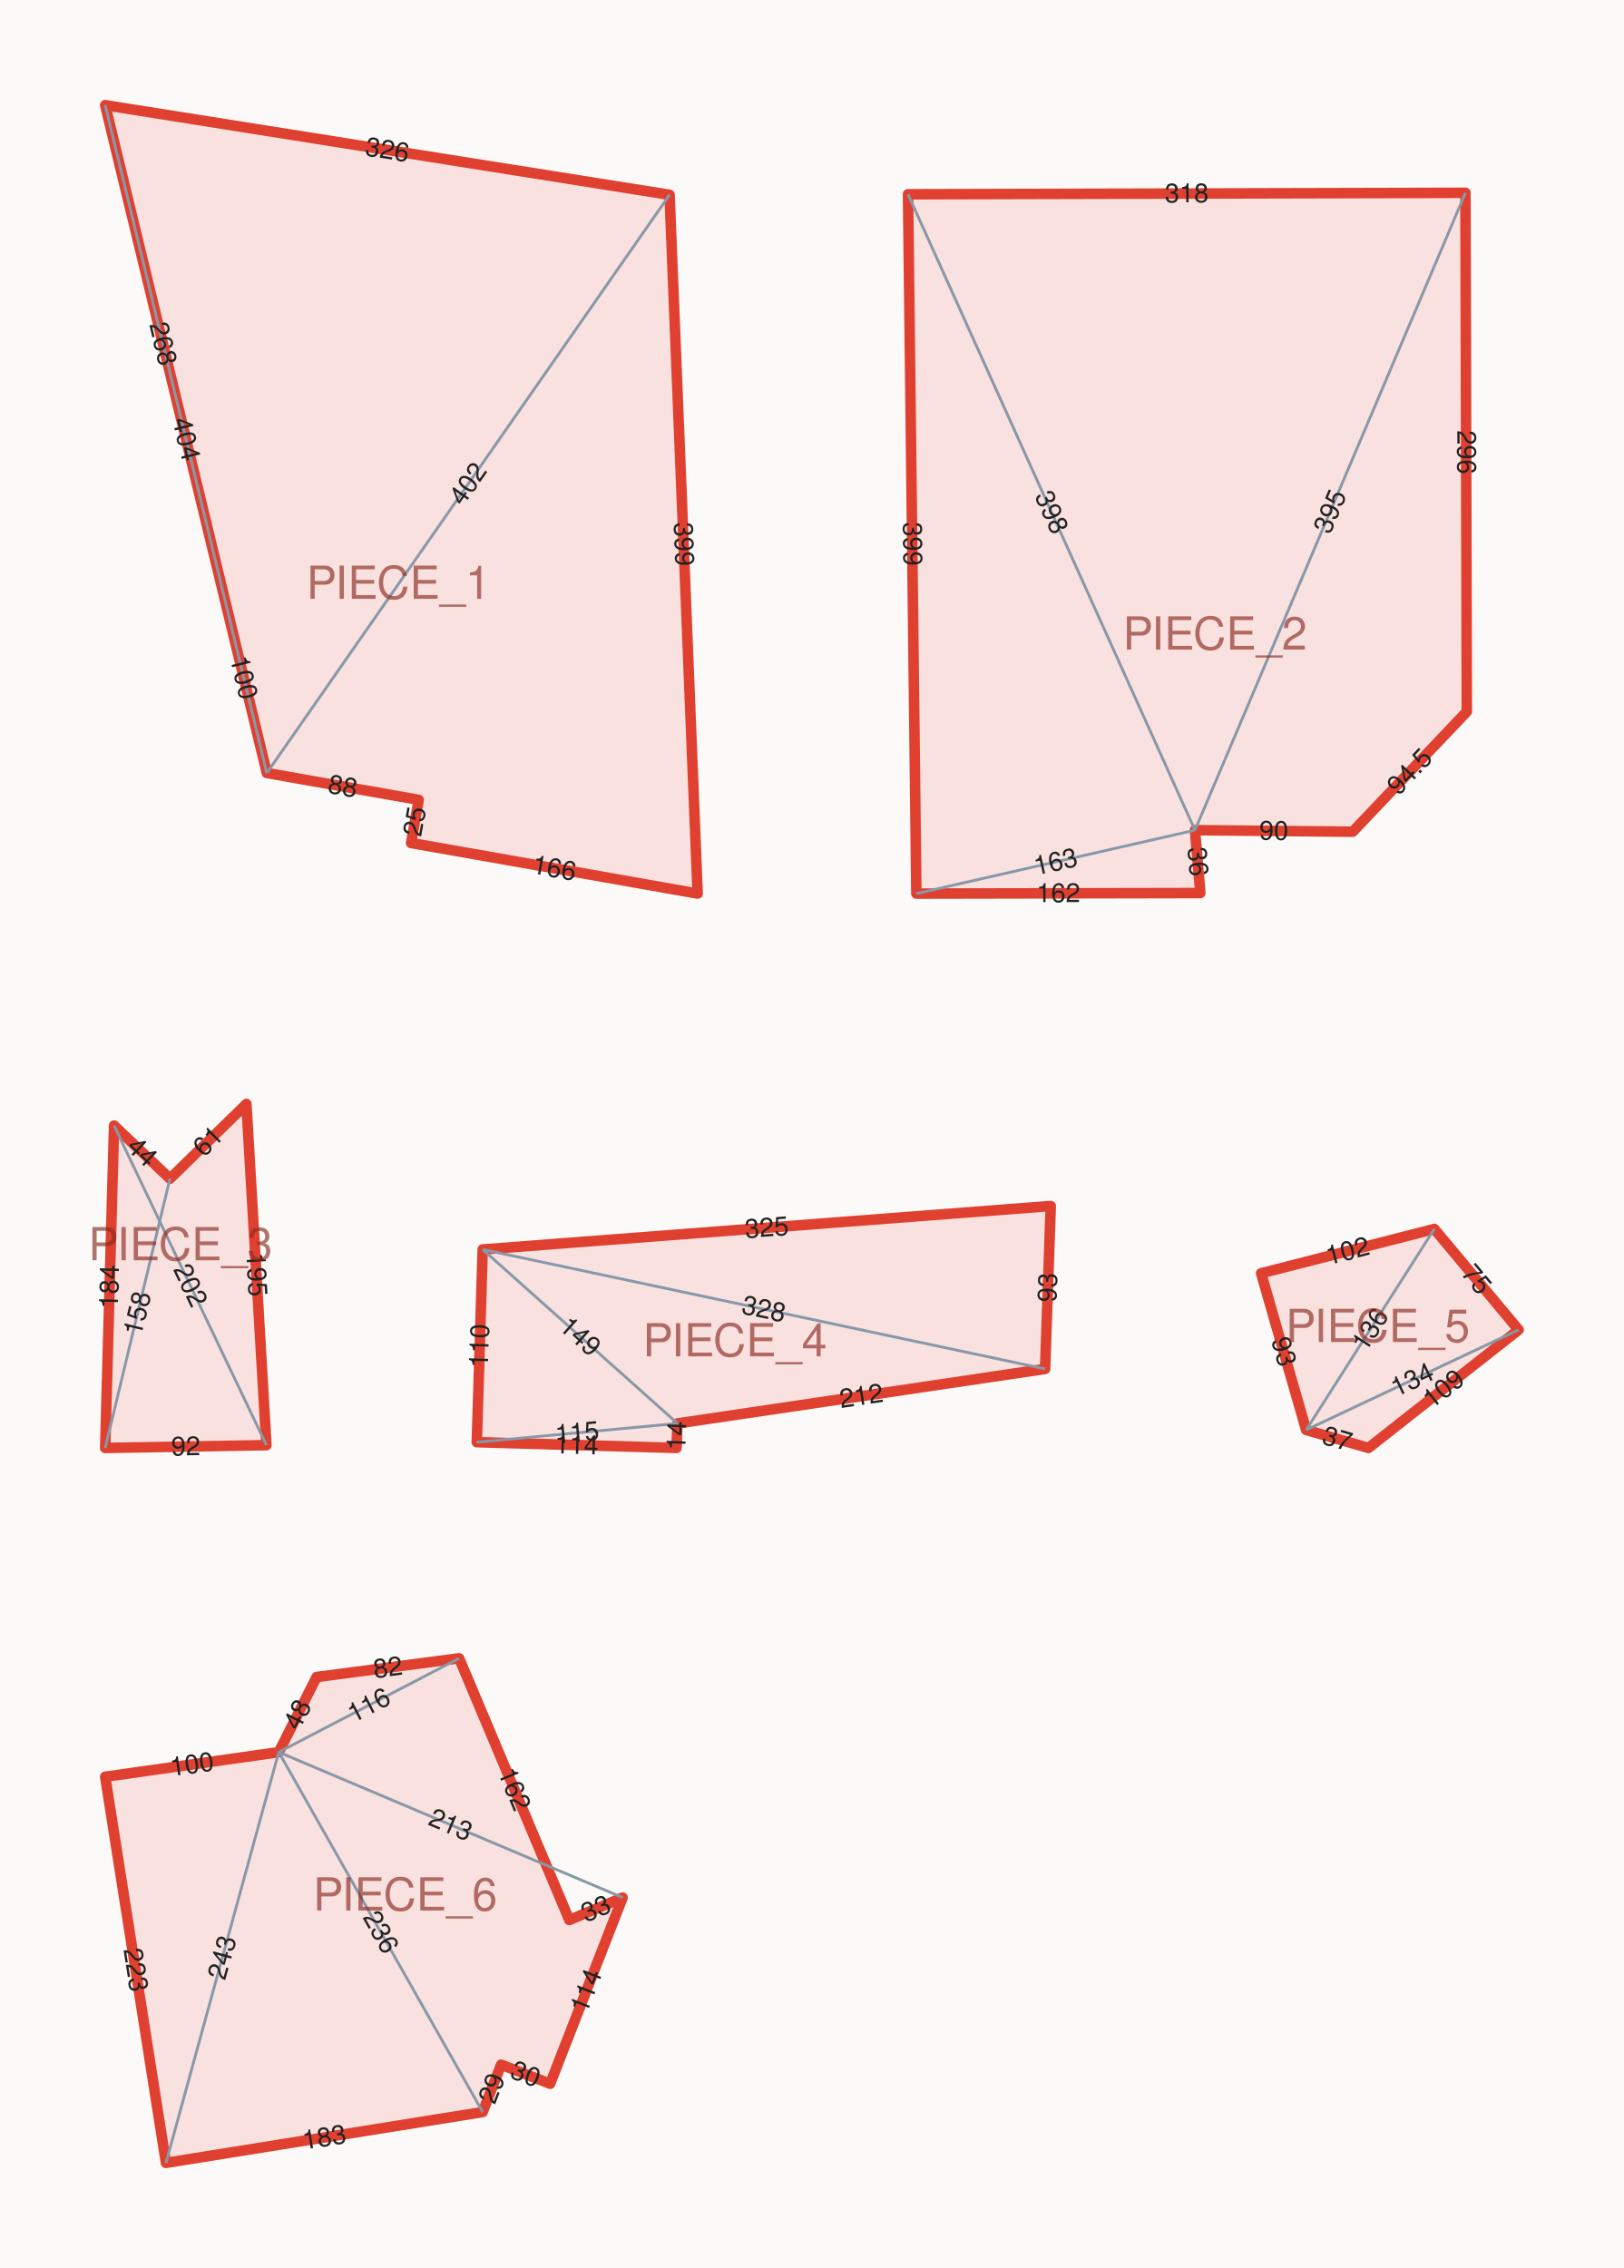
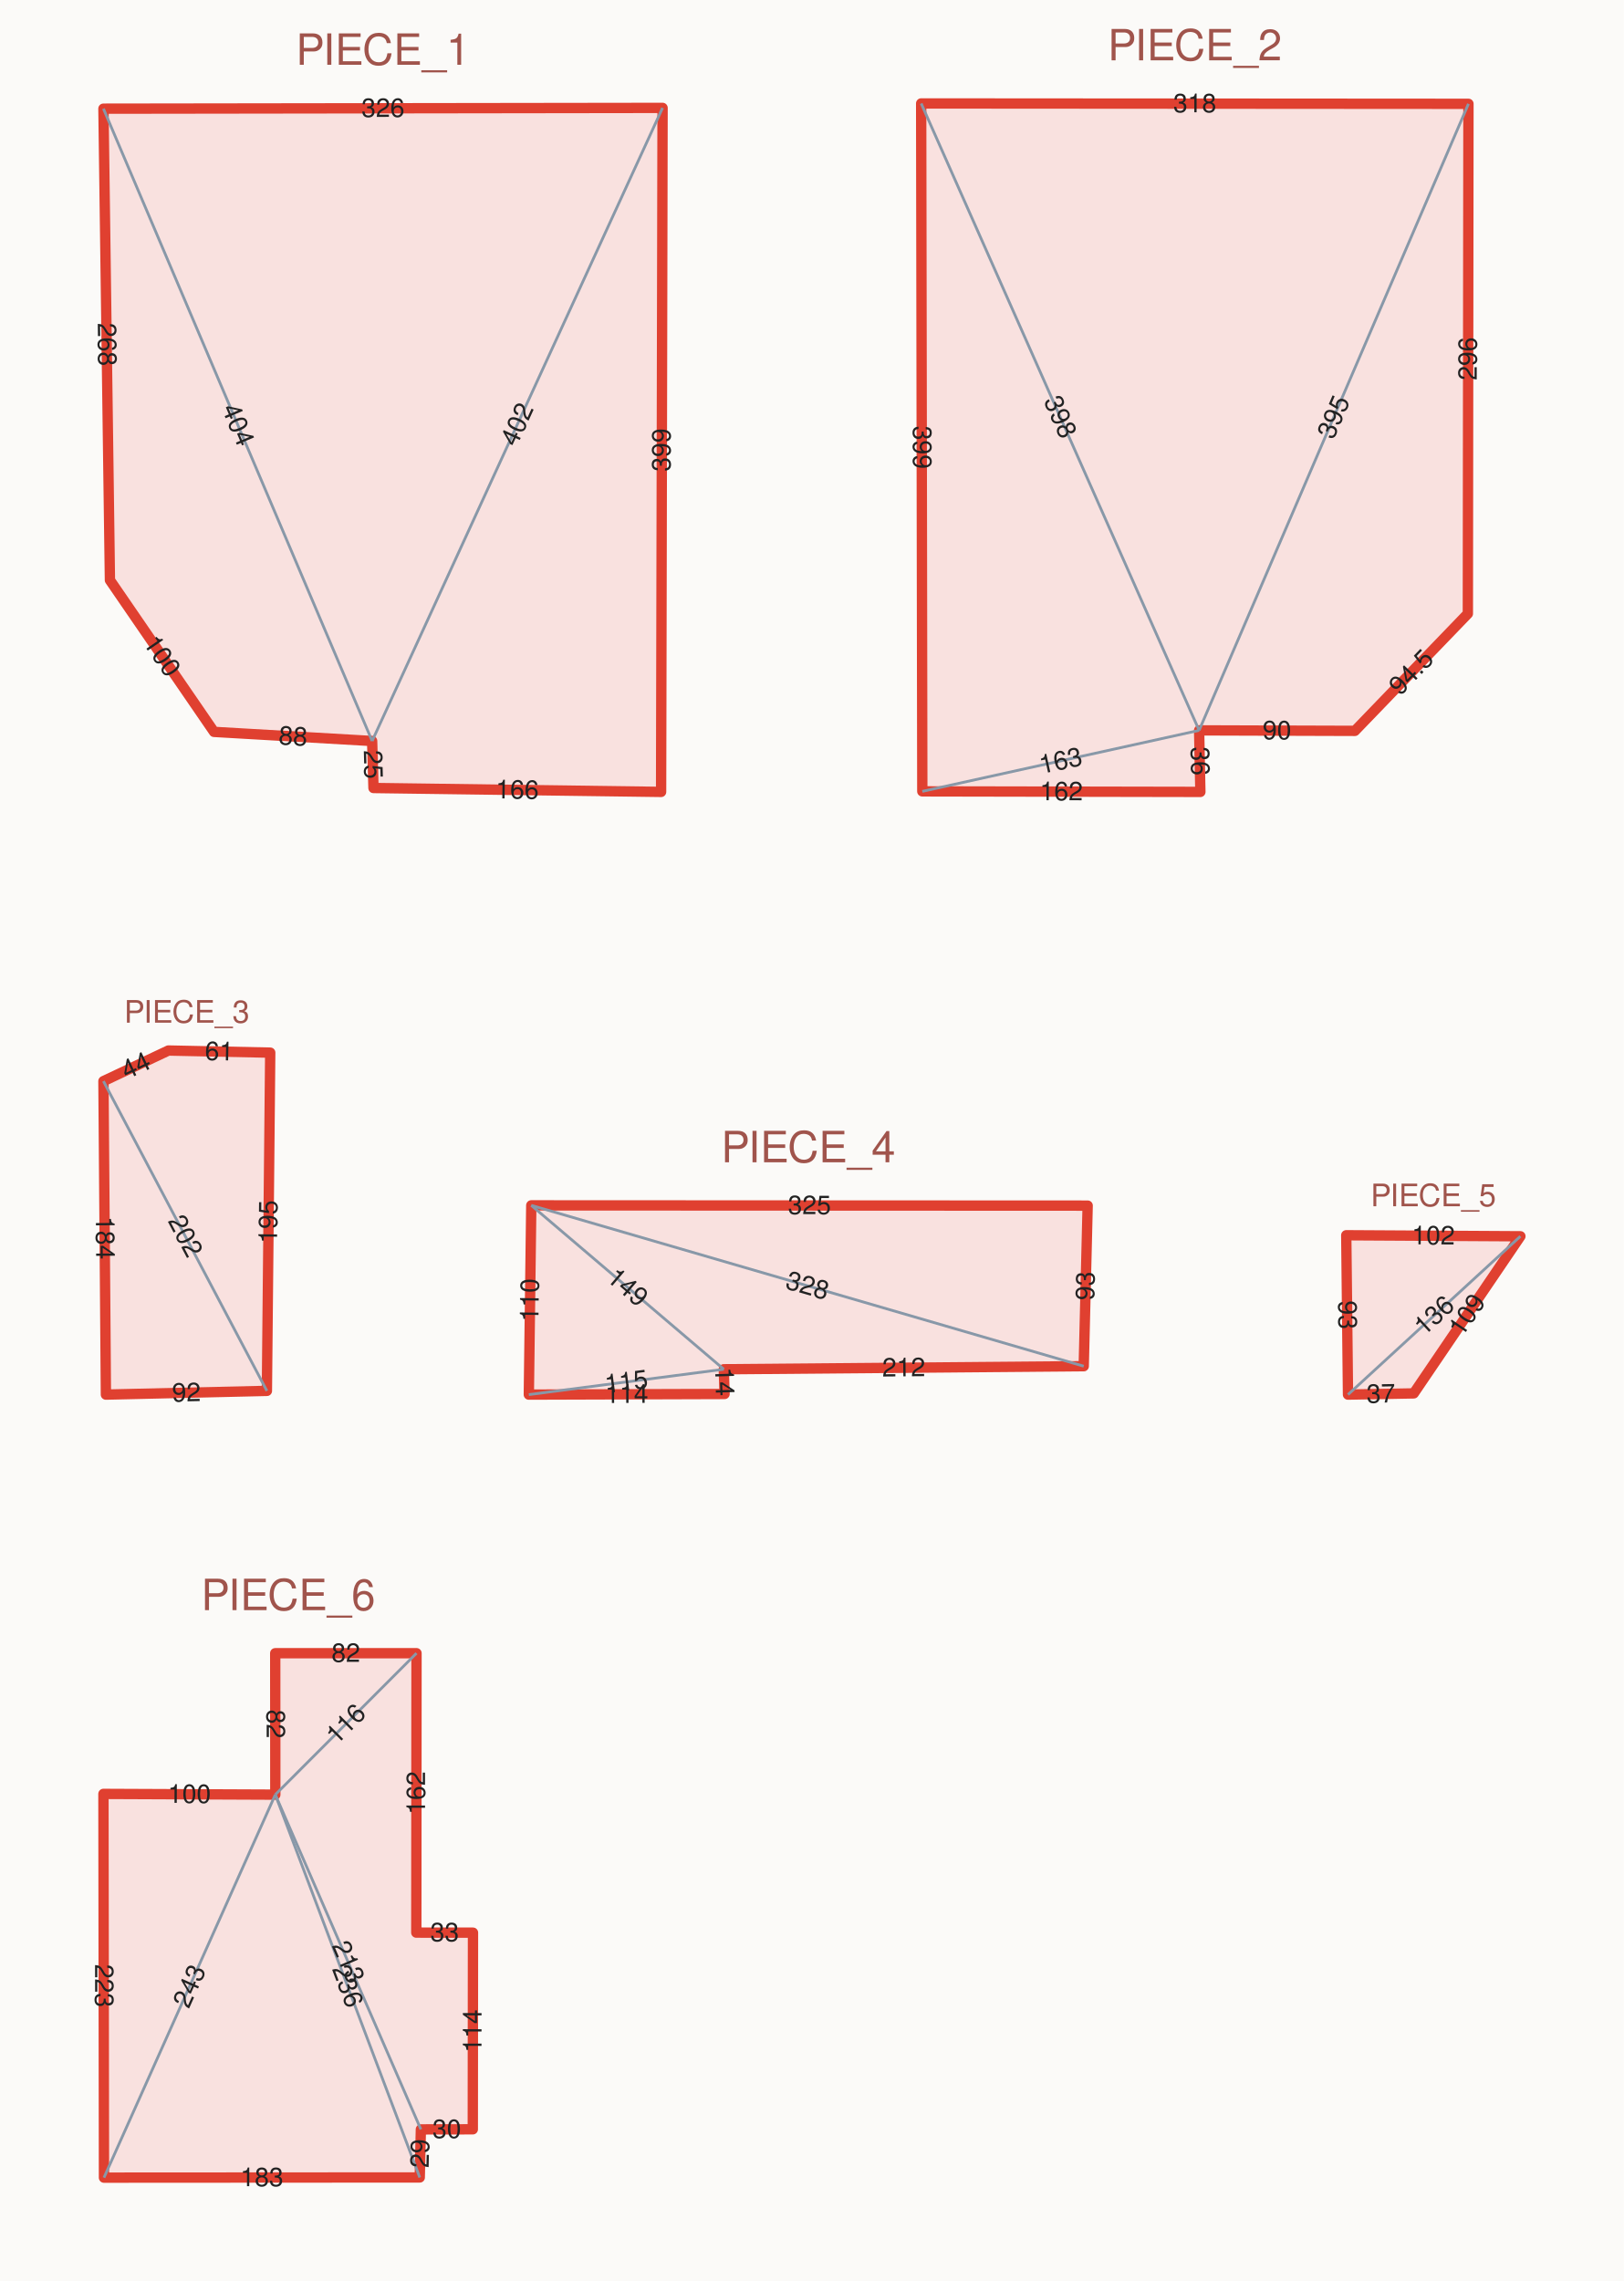
- <svg xmlns="http://www.w3.org/2000/svg" viewBox="0 0 926.3 1293.9" width="1100" font-family="Helvetica,Arial,sans-serif">
-   <rect width="926.3" height="1293.9" fill="#fbfaf8" />
-   <polygon points="60.00,60.00 381.97,111.13 397.99,509.80 234.52,480.94 238.86,456.32 152.21,441.00 125.86,332.14" fill="#e8434322" stroke="#e04030" stroke-width="6" stroke-linejoin="round" />
-   <line x1="60.00" y1="60.00" x2="152.21" y2="441.00" stroke="#8898a8" stroke-width="1.6" />
-   <line x1="381.97" y1="111.13" x2="152.21" y2="441.00" stroke="#8898a8" stroke-width="1.6" />
-   <text x="220.98" y="85.56" font-size="15" fill="#222" text-anchor="middle" dominant-baseline="middle" transform="rotate(9.0 220.98 85.56)">326</text>
-   <text x="389.98" y="310.47" font-size="15" fill="#222" text-anchor="middle" dominant-baseline="middle" transform="rotate(87.7 389.98 310.47)">399</text>
-   <text x="316.25" y="495.37" font-size="15" fill="#222" text-anchor="middle" dominant-baseline="middle" transform="rotate(10.0 316.25 495.37)">166</text>
-   <text x="236.69" y="468.63" font-size="15" fill="#222" text-anchor="middle" dominant-baseline="middle" transform="rotate(-80.0 236.69 468.63)">25</text>
-   <text x="195.54" y="448.66" font-size="15" fill="#222" text-anchor="middle" dominant-baseline="middle" transform="rotate(10.0 195.54 448.66)">88</text>
-   <text x="139.03" y="386.57" font-size="15" fill="#222" text-anchor="middle" dominant-baseline="middle" transform="rotate(76.4 139.03 386.57)">100</text>
-   <text x="92.93" y="196.07" font-size="15" fill="#222" text-anchor="middle" dominant-baseline="middle" transform="rotate(76.4 92.93 196.07)">268</text>
-   <text x="106.11" y="250.50" font-size="15" fill="#222" text-anchor="middle" dominant-baseline="middle" transform="rotate(76.4 106.11 250.50)">404</text>
-   <text x="267.09" y="276.06" font-size="15" fill="#222" text-anchor="middle" dominant-baseline="middle" transform="rotate(-55.1 267.09 276.06)">402</text>
-   <text x="227.34" y="341.62" font-size="26" fill="#8a2a20" text-anchor="middle" opacity="0.65">PIECE_1</text>
-   <polygon points="517.99,110.83 835.99,110.00 836.77,406.00 771.67,474.50 681.68,473.61 684.75,509.48 522.75,509.80" fill="#e8434322" stroke="#e04030" stroke-width="6" stroke-linejoin="round" />
-   <line x1="517.99" y1="110.83" x2="681.68" y2="473.61" stroke="#8898a8" stroke-width="1.6" />
-   <line x1="835.99" y1="110.00" x2="681.68" y2="473.61" stroke="#8898a8" stroke-width="1.6" />
-   <line x1="681.68" y1="473.61" x2="522.75" y2="509.80" stroke="#8898a8" stroke-width="1.6" />
-   <text x="676.99" y="110.42" font-size="15" fill="#222" text-anchor="middle" dominant-baseline="middle" transform="rotate(-0.2 676.99 110.42)">318</text>
-   <text x="836.38" y="258.00" font-size="15" fill="#222" text-anchor="middle" dominant-baseline="middle" transform="rotate(89.8 836.38 258.00)">296</text>
-   <text x="804.22" y="440.25" font-size="15" fill="#222" text-anchor="middle" dominant-baseline="middle" transform="rotate(-46.5 804.22 440.25)">94.5</text>
-   <text x="726.68" y="474.06" font-size="15" fill="#222" text-anchor="middle" dominant-baseline="middle" transform="rotate(0.6 726.68 474.06)">90</text>
-   <text x="683.21" y="491.55" font-size="15" fill="#222" text-anchor="middle" dominant-baseline="middle" transform="rotate(85.1 683.21 491.55)">36</text>
-   <text x="603.75" y="509.64" font-size="15" fill="#222" text-anchor="middle" dominant-baseline="middle" transform="rotate(-0.1 603.75 509.64)">162</text>
-   <text x="520.37" y="310.32" font-size="15" fill="#222" text-anchor="middle" dominant-baseline="middle" transform="rotate(89.3 520.37 310.32)">399</text>
-   <text x="599.83" y="292.22" font-size="15" fill="#222" text-anchor="middle" dominant-baseline="middle" transform="rotate(65.7 599.83 292.22)">398</text>
-   <text x="758.83" y="291.81" font-size="15" fill="#222" text-anchor="middle" dominant-baseline="middle" transform="rotate(-67.0 758.83 291.81)">395</text>
-   <text x="602.21" y="491.71" font-size="15" fill="#222" text-anchor="middle" dominant-baseline="middle" transform="rotate(-12.8 602.21 491.71)">163</text>
-   <text x="693.08" y="370.60" font-size="26" fill="#8a2a20" text-anchor="middle" opacity="0.65">PIECE_2</text>
-   <polygon points="65.06,642.13 96.95,672.44 140.58,629.80 151.99,824.47 60.00,826.06" fill="#e8434322" stroke="#e04030" stroke-width="6" stroke-linejoin="round" />
-   <line x1="65.06" y1="642.13" x2="151.99" y2="824.47" stroke="#8898a8" stroke-width="1.6" />
-   <line x1="96.95" y1="672.44" x2="60.00" y2="826.06" stroke="#8898a8" stroke-width="1.6" />
-   <text x="81.01" y="657.29" font-size="15" fill="#222" text-anchor="middle" dominant-baseline="middle" transform="rotate(43.5 81.01 657.29)">44</text>
-   <text x="118.77" y="651.12" font-size="15" fill="#222" text-anchor="middle" dominant-baseline="middle" transform="rotate(-44.3 118.77 651.12)">61</text>
-   <text x="146.28" y="727.14" font-size="15" fill="#222" text-anchor="middle" dominant-baseline="middle" transform="rotate(86.6 146.28 727.14)">195</text>
-   <text x="105.99" y="825.27" font-size="15" fill="#222" text-anchor="middle" dominant-baseline="middle" transform="rotate(-1.0 105.99 825.27)">92</text>
-   <text x="62.53" y="734.09" font-size="15" fill="#222" text-anchor="middle" dominant-baseline="middle" transform="rotate(-88.4 62.53 734.09)">184</text>
-   <text x="108.52" y="733.30" font-size="15" fill="#222" text-anchor="middle" dominant-baseline="middle" transform="rotate(64.5 108.52 733.30)">202</text>
-   <text x="78.48" y="749.25" font-size="15" fill="#222" text-anchor="middle" dominant-baseline="middle" transform="rotate(-76.5 78.48 749.25)">158</text>
-   <text x="102.92" y="718.98" font-size="26" fill="#8a2a20" text-anchor="middle" opacity="0.65">PIECE_3</text>
-   <polygon points="275.35,712.82 599.41,688.04 596.19,780.98 386.49,812.07 385.94,826.06 271.99,822.77" fill="#e8434322" stroke="#e04030" stroke-width="6" stroke-linejoin="round" />
-   <line x1="275.35" y1="712.82" x2="596.19" y2="780.98" stroke="#8898a8" stroke-width="1.6" />
-   <line x1="275.35" y1="712.82" x2="386.49" y2="812.07" stroke="#8898a8" stroke-width="1.6" />
-   <line x1="386.49" y1="812.07" x2="271.99" y2="822.77" stroke="#8898a8" stroke-width="1.6" />
-   <text x="437.38" y="700.43" font-size="15" fill="#222" text-anchor="middle" dominant-baseline="middle" transform="rotate(-4.4 437.38 700.43)">325</text>
-   <text x="597.80" y="734.51" font-size="15" fill="#222" text-anchor="middle" dominant-baseline="middle" transform="rotate(-88.0 597.80 734.51)">93</text>
-   <text x="491.34" y="796.53" font-size="15" fill="#222" text-anchor="middle" dominant-baseline="middle" transform="rotate(-8.4 491.34 796.53)">212</text>
-   <text x="386.21" y="819.07" font-size="15" fill="#222" text-anchor="middle" dominant-baseline="middle" transform="rotate(-87.8 386.21 819.07)">14</text>
-   <text x="328.96" y="824.42" font-size="15" fill="#222" text-anchor="middle" dominant-baseline="middle" transform="rotate(1.7 328.96 824.42)">114</text>
-   <text x="273.67" y="767.80" font-size="15" fill="#222" text-anchor="middle" dominant-baseline="middle" transform="rotate(-88.2 273.67 767.80)">110</text>
-   <text x="435.77" y="746.90" font-size="15" fill="#222" text-anchor="middle" dominant-baseline="middle" transform="rotate(12.0 435.77 746.90)">328</text>
-   <text x="330.92" y="762.45" font-size="15" fill="#222" text-anchor="middle" dominant-baseline="middle" transform="rotate(41.8 330.92 762.45)">149</text>
-   <text x="329.24" y="817.42" font-size="15" fill="#222" text-anchor="middle" dominant-baseline="middle" transform="rotate(-5.3 329.24 817.42)">115</text>
-   <text x="419.23" y="773.79" font-size="26" fill="#8a2a20" text-anchor="middle" opacity="0.65">PIECE_4</text>
-   <polygon points="719.41,726.41 818.22,701.12 866.32,758.66 780.66,826.06 745.11,815.79" fill="#e8434322" stroke="#e04030" stroke-width="6" stroke-linejoin="round" />
-   <line x1="745.11" y1="815.79" x2="818.22" y2="701.12" stroke="#8898a8" stroke-width="1.6" />
-   <line x1="745.11" y1="815.79" x2="866.32" y2="758.66" stroke="#8898a8" stroke-width="1.6" />
-   <text x="768.81" y="713.76" font-size="15" fill="#222" text-anchor="middle" dominant-baseline="middle" transform="rotate(-14.4 768.81 713.76)">102</text>
-   <text x="842.27" y="729.89" font-size="15" fill="#222" text-anchor="middle" dominant-baseline="middle" transform="rotate(50.1 842.27 729.89)">75</text>
-   <text x="823.49" y="792.36" font-size="15" fill="#222" text-anchor="middle" dominant-baseline="middle" transform="rotate(-38.2 823.49 792.36)">109</text>
-   <text x="762.88" y="820.93" font-size="15" fill="#222" text-anchor="middle" dominant-baseline="middle" transform="rotate(16.1 762.88 820.93)">37</text>
-   <text x="732.26" y="771.10" font-size="15" fill="#222" text-anchor="middle" dominant-baseline="middle" transform="rotate(74.0 732.26 771.10)">93</text>
-   <text x="781.66" y="758.45" font-size="15" fill="#222" text-anchor="middle" dominant-baseline="middle" transform="rotate(-57.5 781.66 758.45)">136</text>
-   <text x="805.71" y="787.23" font-size="15" fill="#222" text-anchor="middle" dominant-baseline="middle" transform="rotate(-25.2 805.71 787.23)">134</text>
-   <text x="785.94" y="765.61" font-size="26" fill="#8a2a20" text-anchor="middle" opacity="0.65">PIECE_5</text>
-   <polygon points="180.61,956.74 261.91,946.06 324.78,1095.37 355.19,1082.56 313.83,1188.79 285.88,1177.91 275.36,1204.93 94.67,1233.93 60.00,1013.64 159.01,999.61" fill="#e8434322" stroke="#e04030" stroke-width="6" stroke-linejoin="round" />
-   <line x1="159.01" y1="999.61" x2="261.91" y2="946.06" stroke="#8898a8" stroke-width="1.6" />
-   <line x1="159.01" y1="999.61" x2="355.19" y2="1082.56" stroke="#8898a8" stroke-width="1.6" />
-   <line x1="159.01" y1="999.61" x2="275.36" y2="1204.93" stroke="#8898a8" stroke-width="1.6" />
-   <line x1="159.01" y1="999.61" x2="94.67" y2="1233.93" stroke="#8898a8" stroke-width="1.6" />
-   <text x="221.26" y="951.40" font-size="15" fill="#222" text-anchor="middle" dominant-baseline="middle" transform="rotate(-7.5 221.26 951.40)">82</text>
-   <text x="293.34" y="1020.71" font-size="15" fill="#222" text-anchor="middle" dominant-baseline="middle" transform="rotate(67.2 293.34 1020.71)">162</text>
-   <text x="339.98" y="1088.96" font-size="15" fill="#222" text-anchor="middle" dominant-baseline="middle" transform="rotate(-22.8 339.98 1088.96)">33</text>
-   <text x="334.51" y="1135.68" font-size="15" fill="#222" text-anchor="middle" dominant-baseline="middle" transform="rotate(-68.7 334.51 1135.68)">114</text>
-   <text x="299.85" y="1183.35" font-size="15" fill="#222" text-anchor="middle" dominant-baseline="middle" transform="rotate(21.3 299.85 1183.35)">30</text>
-   <text x="280.62" y="1191.42" font-size="15" fill="#222" text-anchor="middle" dominant-baseline="middle" transform="rotate(-68.7 280.62 1191.42)">29</text>
-   <text x="185.01" y="1219.43" font-size="15" fill="#222" text-anchor="middle" dominant-baseline="middle" transform="rotate(-9.1 185.01 1219.43)">183</text>
-   <text x="77.33" y="1123.79" font-size="15" fill="#222" text-anchor="middle" dominant-baseline="middle" transform="rotate(81.1 77.33 1123.79)">223</text>
-   <text x="109.50" y="1006.63" font-size="15" fill="#222" text-anchor="middle" dominant-baseline="middle" transform="rotate(-8.1 109.50 1006.63)">100</text>
-   <text x="169.81" y="978.17" font-size="15" fill="#222" text-anchor="middle" dominant-baseline="middle" transform="rotate(-63.3 169.81 978.17)">48</text>
-   <text x="210.46" y="972.83" font-size="15" fill="#222" text-anchor="middle" dominant-baseline="middle" transform="rotate(-27.5 210.46 972.83)">116</text>
-   <text x="257.10" y="1041.08" font-size="15" fill="#222" text-anchor="middle" dominant-baseline="middle" transform="rotate(22.9 257.10 1041.08)">213</text>
-   <text x="217.18" y="1102.27" font-size="15" fill="#222" text-anchor="middle" dominant-baseline="middle" transform="rotate(60.5 217.18 1102.27)">236</text>
-   <text x="126.84" y="1116.77" font-size="15" fill="#222" text-anchor="middle" dominant-baseline="middle" transform="rotate(-74.6 126.84 1116.77)">243</text>
-   <text x="231.12" y="1089.95" font-size="26" fill="#8a2a20" text-anchor="middle" opacity="0.65">PIECE_6</text>
+ <svg xmlns="http://www.w3.org/2000/svg" viewBox="0 0 941.9 1323.0" width="1100" font-family="Helvetica,Arial,sans-serif">
+   <rect width="941.9" height="1323.0" fill="#fbfaf8" />
+   <polygon points="60.00,63.03 384.31,62.58 383.46,459.31 216.63,457.05 215.85,429.79 124.15,424.50 63.76,336.51" fill="#e8434322" stroke="#e04030" stroke-width="6" stroke-linejoin="round" />
+   <line x1="60.00" y1="63.03" x2="215.85" y2="429.79" stroke="#8898a8" stroke-width="1.6" />
+   <line x1="384.31" y1="62.58" x2="215.85" y2="429.79" stroke="#8898a8" stroke-width="1.6" />
+   <text x="222.16" y="62.80" font-size="15" fill="#222" text-anchor="middle" dominant-baseline="middle" transform="rotate(-0.1 222.16 62.80)">326</text>
+   <text x="383.89" y="260.94" font-size="15" fill="#222" text-anchor="middle" dominant-baseline="middle" transform="rotate(-89.9 383.89 260.94)">399</text>
+   <text x="300.04" y="458.18" font-size="15" fill="#222" text-anchor="middle" dominant-baseline="middle" transform="rotate(0.8 300.04 458.18)">166</text>
+   <text x="216.24" y="443.42" font-size="15" fill="#222" text-anchor="middle" dominant-baseline="middle" transform="rotate(88.4 216.24 443.42)">25</text>
+   <text x="170.00" y="427.14" font-size="15" fill="#222" text-anchor="middle" dominant-baseline="middle" transform="rotate(3.3 170.00 427.14)">88</text>
+   <text x="93.96" y="380.51" font-size="15" fill="#222" text-anchor="middle" dominant-baseline="middle" transform="rotate(55.5 93.96 380.51)">100</text>
+   <text x="61.88" y="199.77" font-size="15" fill="#222" text-anchor="middle" dominant-baseline="middle" transform="rotate(89.2 61.88 199.77)">268</text>
+   <text x="137.92" y="246.41" font-size="15" fill="#222" text-anchor="middle" dominant-baseline="middle" transform="rotate(67.0 137.92 246.41)">404</text>
+   <text x="300.08" y="246.18" font-size="15" fill="#222" text-anchor="middle" dominant-baseline="middle" transform="rotate(-65.4 300.08 246.18)">402</text>
+   <text x="222.16" y="37.58" font-size="25" fill="#8a2a20" text-anchor="middle" opacity="0.8">PIECE_1</text>
+   <polygon points="534.31,60.00 851.75,60.22 851.41,355.93 785.87,423.91 695.53,423.62 696.26,459.31 534.97,459.00" fill="#e8434322" stroke="#e04030" stroke-width="6" stroke-linejoin="round" />
+   <line x1="534.31" y1="60.00" x2="695.53" y2="423.62" stroke="#8898a8" stroke-width="1.6" />
+   <line x1="851.75" y1="60.22" x2="695.53" y2="423.62" stroke="#8898a8" stroke-width="1.6" />
+   <line x1="695.53" y1="423.62" x2="534.97" y2="459.00" stroke="#8898a8" stroke-width="1.6" />
+   <text x="693.03" y="60.11" font-size="15" fill="#222" text-anchor="middle" dominant-baseline="middle" transform="rotate(0.0 693.03 60.11)">318</text>
+   <text x="851.58" y="208.07" font-size="15" fill="#222" text-anchor="middle" dominant-baseline="middle" transform="rotate(-89.9 851.58 208.07)">296</text>
+   <text x="818.64" y="389.92" font-size="15" fill="#222" text-anchor="middle" dominant-baseline="middle" transform="rotate(-46.1 818.64 389.92)">94.5</text>
+   <text x="740.70" y="423.77" font-size="15" fill="#222" text-anchor="middle" dominant-baseline="middle" transform="rotate(0.2 740.70 423.77)">90</text>
+   <text x="695.89" y="441.46" font-size="15" fill="#222" text-anchor="middle" dominant-baseline="middle" transform="rotate(88.8 695.89 441.46)">36</text>
+   <text x="615.62" y="459.15" font-size="15" fill="#222" text-anchor="middle" dominant-baseline="middle" transform="rotate(0.1 615.62 459.15)">162</text>
+   <text x="534.64" y="259.50" font-size="15" fill="#222" text-anchor="middle" dominant-baseline="middle" transform="rotate(89.9 534.64 259.50)">399</text>
+   <text x="614.92" y="241.81" font-size="15" fill="#222" text-anchor="middle" dominant-baseline="middle" transform="rotate(66.1 614.92 241.81)">398</text>
+   <text x="773.64" y="241.92" font-size="15" fill="#222" text-anchor="middle" dominant-baseline="middle" transform="rotate(-66.7 773.64 241.92)">395</text>
+   <text x="615.25" y="441.31" font-size="15" fill="#222" text-anchor="middle" dominant-baseline="middle" transform="rotate(-12.4 615.25 441.31)">163</text>
+   <text x="693.03" y="35.00" font-size="25" fill="#8a2a20" text-anchor="middle" opacity="0.8">PIECE_2</text>
+   <polygon points="60.00,627.07 97.69,609.31 156.74,610.54 154.81,806.72 61.43,808.88" fill="#e8434322" stroke="#e04030" stroke-width="6" stroke-linejoin="round" />
+   <line x1="60.00" y1="627.07" x2="154.81" y2="806.72" stroke="#8898a8" stroke-width="1.6" />
+   <text x="78.84" y="618.19" font-size="15" fill="#222" text-anchor="middle" dominant-baseline="middle" transform="rotate(-25.2 78.84 618.19)">44</text>
+   <text x="127.21" y="609.92" font-size="15" fill="#222" text-anchor="middle" dominant-baseline="middle" transform="rotate(1.2 127.21 609.92)">61</text>
+   <text x="155.78" y="708.63" font-size="15" fill="#222" text-anchor="middle" dominant-baseline="middle" transform="rotate(-89.4 155.78 708.63)">195</text>
+   <text x="108.12" y="807.80" font-size="15" fill="#222" text-anchor="middle" dominant-baseline="middle" transform="rotate(-1.3 108.12 807.80)">92</text>
+   <text x="60.71" y="717.98" font-size="15" fill="#222" text-anchor="middle" dominant-baseline="middle" transform="rotate(89.6 60.71 717.98)">184</text>
+   <text x="107.41" y="716.90" font-size="15" fill="#222" text-anchor="middle" dominant-baseline="middle" transform="rotate(62.2 107.41 716.90)">202</text>
+   <text x="108.37" y="593.18" font-size="18" fill="#8a2a20" text-anchor="middle" opacity="0.8">PIECE_3</text>
+   <polygon points="308.16,699.12 630.88,699.27 628.60,792.40 419.82,794.18 420.27,808.52 306.74,808.88" fill="#e8434322" stroke="#e04030" stroke-width="6" stroke-linejoin="round" />
+   <line x1="308.16" y1="699.12" x2="628.60" y2="792.40" stroke="#8898a8" stroke-width="1.6" />
+   <line x1="308.16" y1="699.12" x2="419.82" y2="794.18" stroke="#8898a8" stroke-width="1.6" />
+   <line x1="419.82" y1="794.18" x2="306.74" y2="808.88" stroke="#8898a8" stroke-width="1.6" />
+   <text x="469.52" y="699.19" font-size="15" fill="#222" text-anchor="middle" dominant-baseline="middle" transform="rotate(0.0 469.52 699.19)">325</text>
+   <text x="629.74" y="745.83" font-size="15" fill="#222" text-anchor="middle" dominant-baseline="middle" transform="rotate(-88.6 629.74 745.83)">93</text>
+   <text x="524.21" y="793.29" font-size="15" fill="#222" text-anchor="middle" dominant-baseline="middle" transform="rotate(-0.5 524.21 793.29)">212</text>
+   <text x="420.05" y="801.35" font-size="15" fill="#222" text-anchor="middle" dominant-baseline="middle" transform="rotate(88.2 420.05 801.35)">14</text>
+   <text x="363.51" y="808.70" font-size="15" fill="#222" text-anchor="middle" dominant-baseline="middle" transform="rotate(-0.2 363.51 808.70)">114</text>
+   <text x="307.45" y="754.00" font-size="15" fill="#222" text-anchor="middle" dominant-baseline="middle" transform="rotate(-89.3 307.45 754.00)">110</text>
+   <text x="468.38" y="745.76" font-size="15" fill="#222" text-anchor="middle" dominant-baseline="middle" transform="rotate(16.2 468.38 745.76)">328</text>
+   <text x="363.99" y="746.65" font-size="15" fill="#222" text-anchor="middle" dominant-baseline="middle" transform="rotate(40.4 363.99 746.65)">149</text>
+   <text x="363.28" y="801.53" font-size="15" fill="#222" text-anchor="middle" dominant-baseline="middle" transform="rotate(-7.4 363.28 801.53)">115</text>
+   <text x="468.81" y="674.12" font-size="25" fill="#8a2a20" text-anchor="middle" opacity="0.8">PIECE_4</text>
+   <polygon points="780.88,716.46 881.88,717.05 820.03,808.17 781.88,808.88" fill="#e8434322" stroke="#e04030" stroke-width="6" stroke-linejoin="round" />
+   <line x1="781.88" y1="808.88" x2="881.88" y2="717.05" stroke="#8898a8" stroke-width="1.6" />
+   <text x="831.38" y="716.75" font-size="15" fill="#222" text-anchor="middle" dominant-baseline="middle" transform="rotate(0.3 831.38 716.75)">102</text>
+   <text x="850.96" y="762.61" font-size="15" fill="#222" text-anchor="middle" dominant-baseline="middle" transform="rotate(-55.8 850.96 762.61)">109</text>
+   <text x="800.96" y="808.52" font-size="15" fill="#222" text-anchor="middle" dominant-baseline="middle" transform="rotate(-1.1 800.96 808.52)">37</text>
+   <text x="781.38" y="762.67" font-size="15" fill="#222" text-anchor="middle" dominant-baseline="middle" transform="rotate(89.4 781.38 762.67)">93</text>
+   <text x="831.88" y="762.96" font-size="15" fill="#222" text-anchor="middle" dominant-baseline="middle" transform="rotate(-42.6 831.88 762.96)">136</text>
+   <text x="831.38" y="699.63" font-size="18" fill="#8a2a20" text-anchor="middle" opacity="0.8">PIECE_5</text>
+   <polygon points="159.64,958.89 241.59,958.88 241.47,1120.93 274.35,1120.97 274.24,1235.02 244.12,1235.07 243.47,1262.94 60.31,1263.05 60.00,1040.48 159.69,1040.91" fill="#e8434322" stroke="#e04030" stroke-width="6" stroke-linejoin="round" />
+   <line x1="159.69" y1="1040.91" x2="241.59" y2="958.88" stroke="#8898a8" stroke-width="1.6" />
+   <line x1="159.69" y1="1040.91" x2="244.12" y2="1235.07" stroke="#8898a8" stroke-width="1.6" />
+   <line x1="159.69" y1="1040.91" x2="243.47" y2="1262.94" stroke="#8898a8" stroke-width="1.6" />
+   <line x1="159.69" y1="1040.91" x2="60.31" y2="1263.05" stroke="#8898a8" stroke-width="1.6" />
+   <text x="200.61" y="958.89" font-size="15" fill="#222" text-anchor="middle" dominant-baseline="middle" transform="rotate(-0.0 200.61 958.89)">82</text>
+   <text x="241.53" y="1039.90" font-size="15" fill="#222" text-anchor="middle" dominant-baseline="middle" transform="rotate(-90.0 241.53 1039.90)">162</text>
+   <text x="257.91" y="1120.95" font-size="15" fill="#222" text-anchor="middle" dominant-baseline="middle" transform="rotate(0.1 257.91 1120.95)">33</text>
+   <text x="274.29" y="1178.00" font-size="15" fill="#222" text-anchor="middle" dominant-baseline="middle" transform="rotate(-89.9 274.29 1178.00)">114</text>
+   <text x="259.18" y="1235.05" font-size="15" fill="#222" text-anchor="middle" dominant-baseline="middle" transform="rotate(-0.1 259.18 1235.05)">30</text>
+   <text x="243.80" y="1249.01" font-size="15" fill="#222" text-anchor="middle" dominant-baseline="middle" transform="rotate(-88.7 243.80 1249.01)">29</text>
+   <text x="151.89" y="1262.99" font-size="15" fill="#222" text-anchor="middle" dominant-baseline="middle" transform="rotate(-0.0 151.89 1262.99)">183</text>
+   <text x="60.15" y="1151.76" font-size="15" fill="#222" text-anchor="middle" dominant-baseline="middle" transform="rotate(89.9 60.15 1151.76)">223</text>
+   <text x="109.85" y="1040.69" font-size="15" fill="#222" text-anchor="middle" dominant-baseline="middle" transform="rotate(0.2 109.85 1040.69)">100</text>
+   <text x="159.67" y="999.90" font-size="15" fill="#222" text-anchor="middle" dominant-baseline="middle" transform="rotate(90.0 159.67 999.90)">82</text>
+   <text x="200.64" y="999.89" font-size="15" fill="#222" text-anchor="middle" dominant-baseline="middle" transform="rotate(-45.0 200.64 999.89)">116</text>
+   <text x="201.91" y="1137.99" font-size="15" fill="#222" text-anchor="middle" dominant-baseline="middle" transform="rotate(66.5 201.91 1137.99)">213</text>
+   <text x="201.58" y="1151.92" font-size="15" fill="#222" text-anchor="middle" dominant-baseline="middle" transform="rotate(69.3 201.58 1151.92)">236</text>
+   <text x="110.00" y="1151.98" font-size="15" fill="#222" text-anchor="middle" dominant-baseline="middle" transform="rotate(-65.9 110.00 1151.98)">243</text>
+   <text x="167.18" y="933.88" font-size="25" fill="#8a2a20" text-anchor="middle" opacity="0.8">PIECE_6</text>
</svg>
